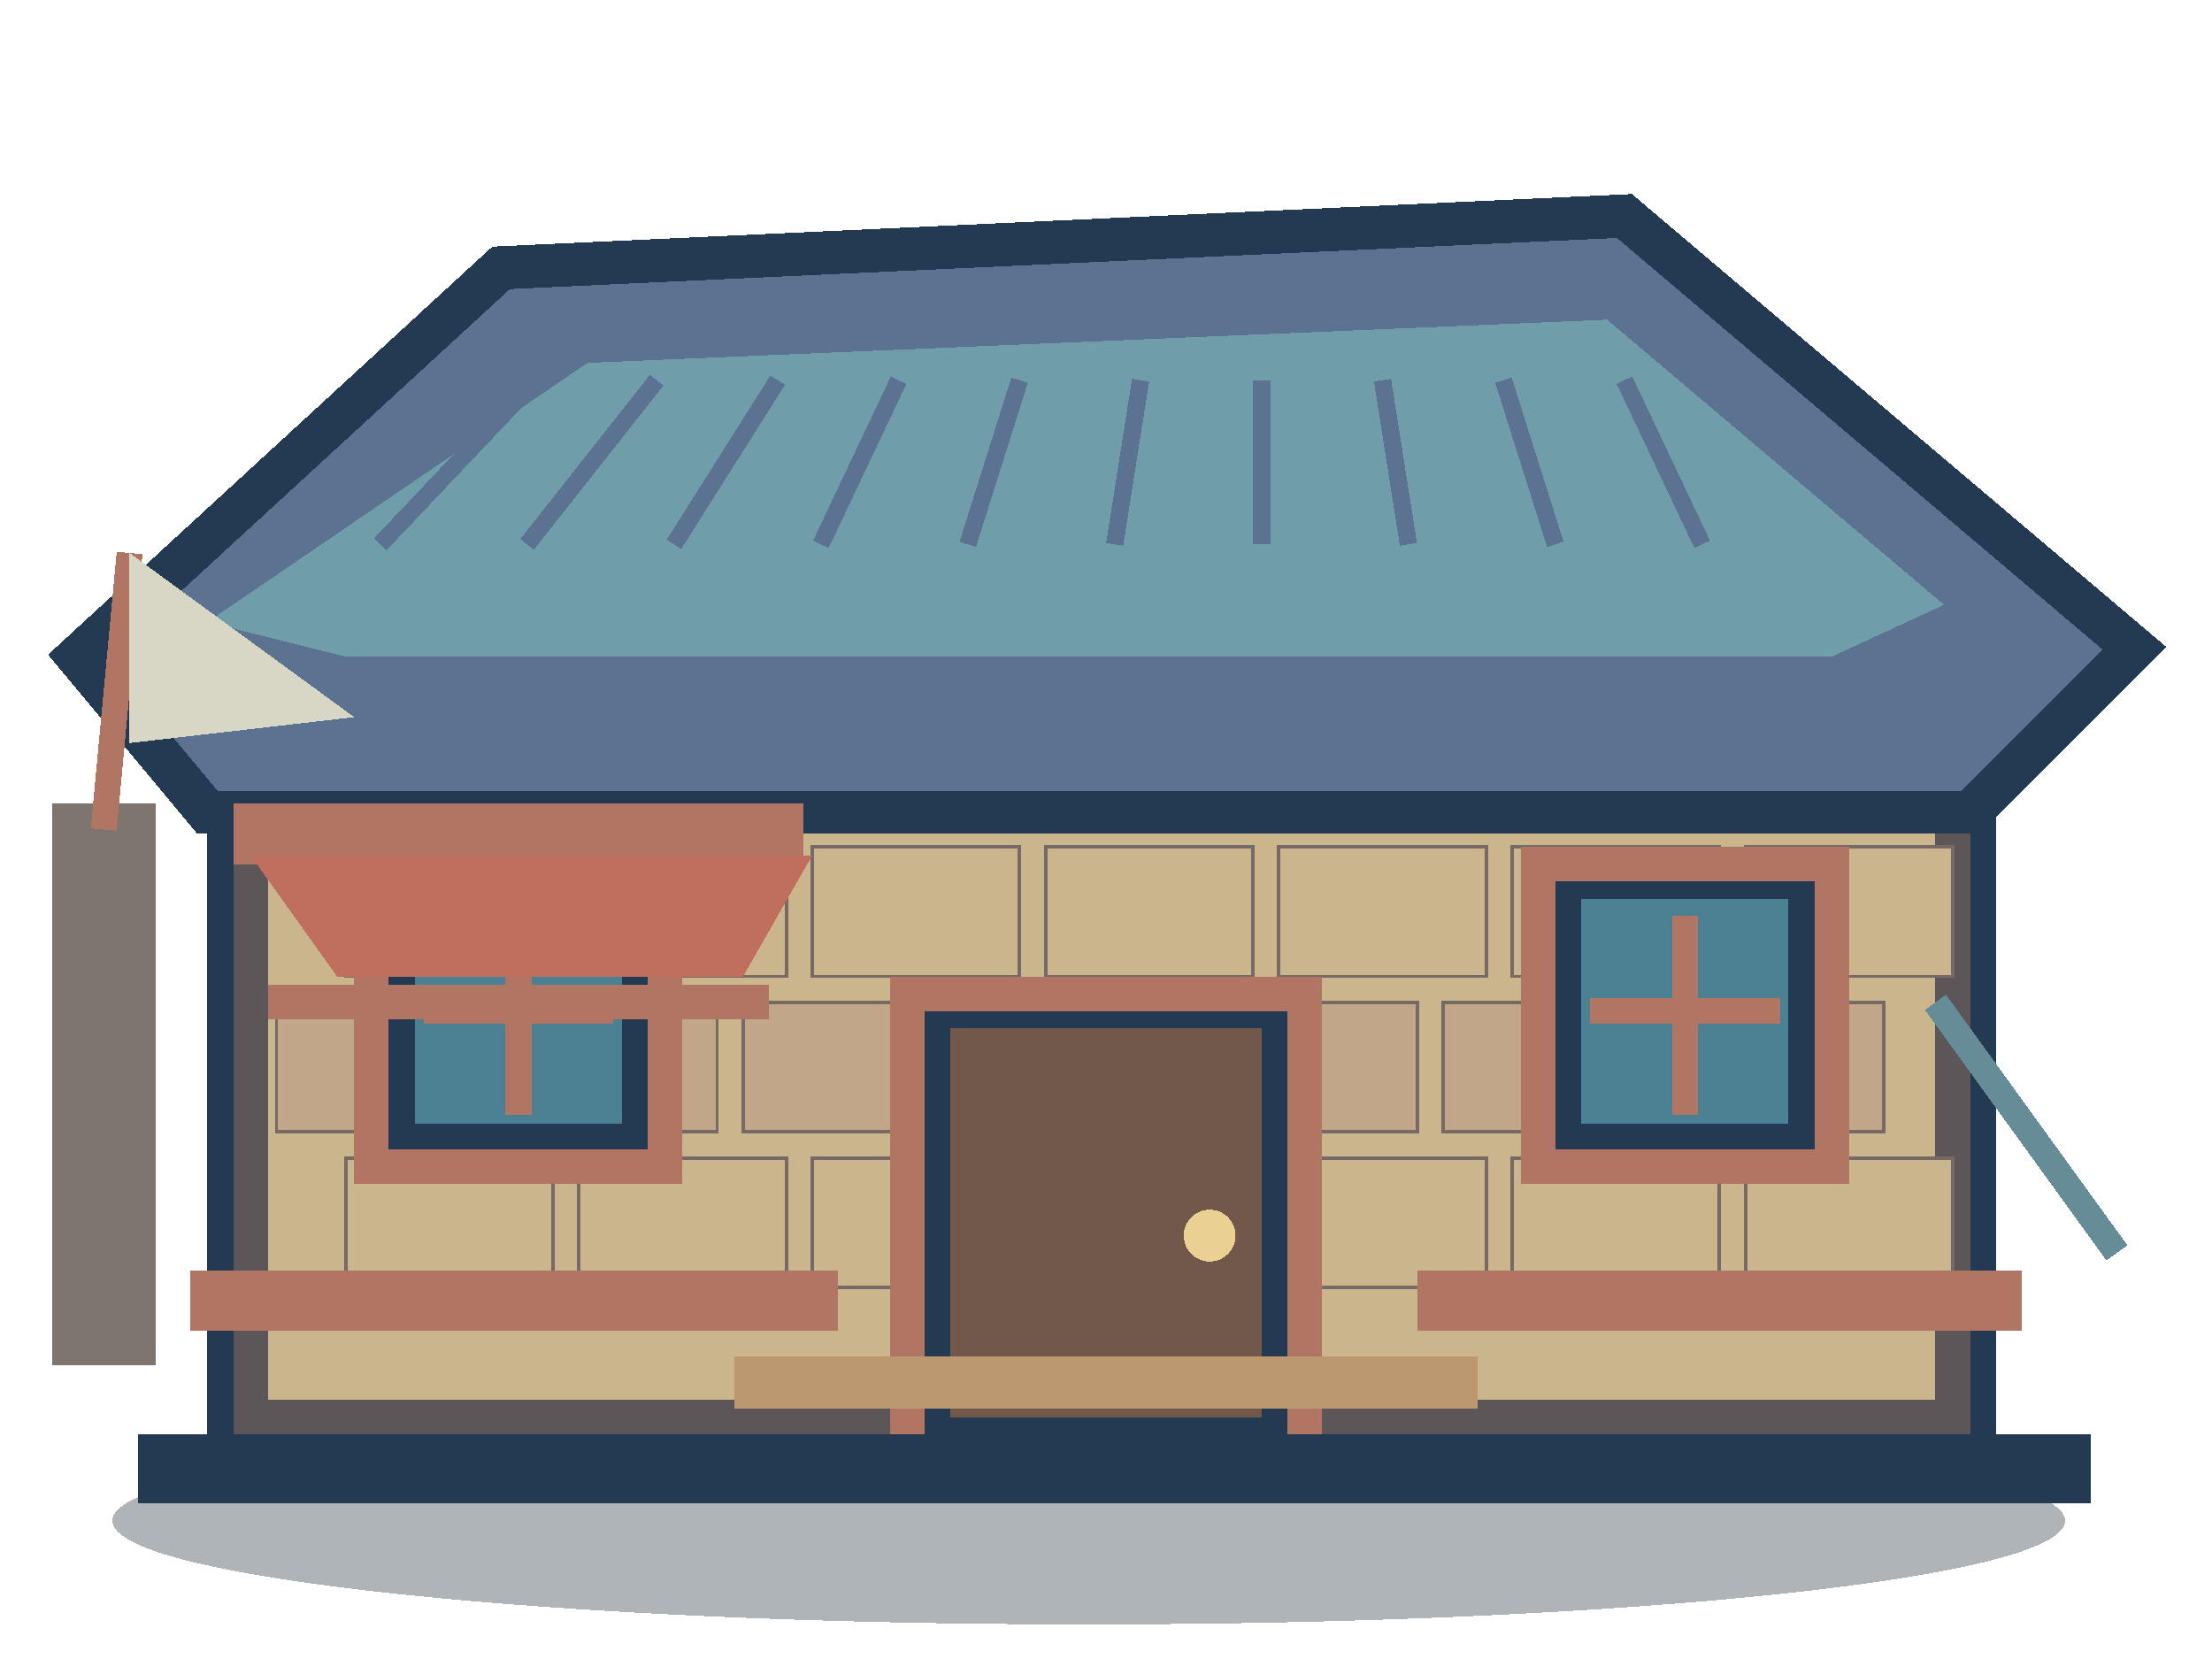
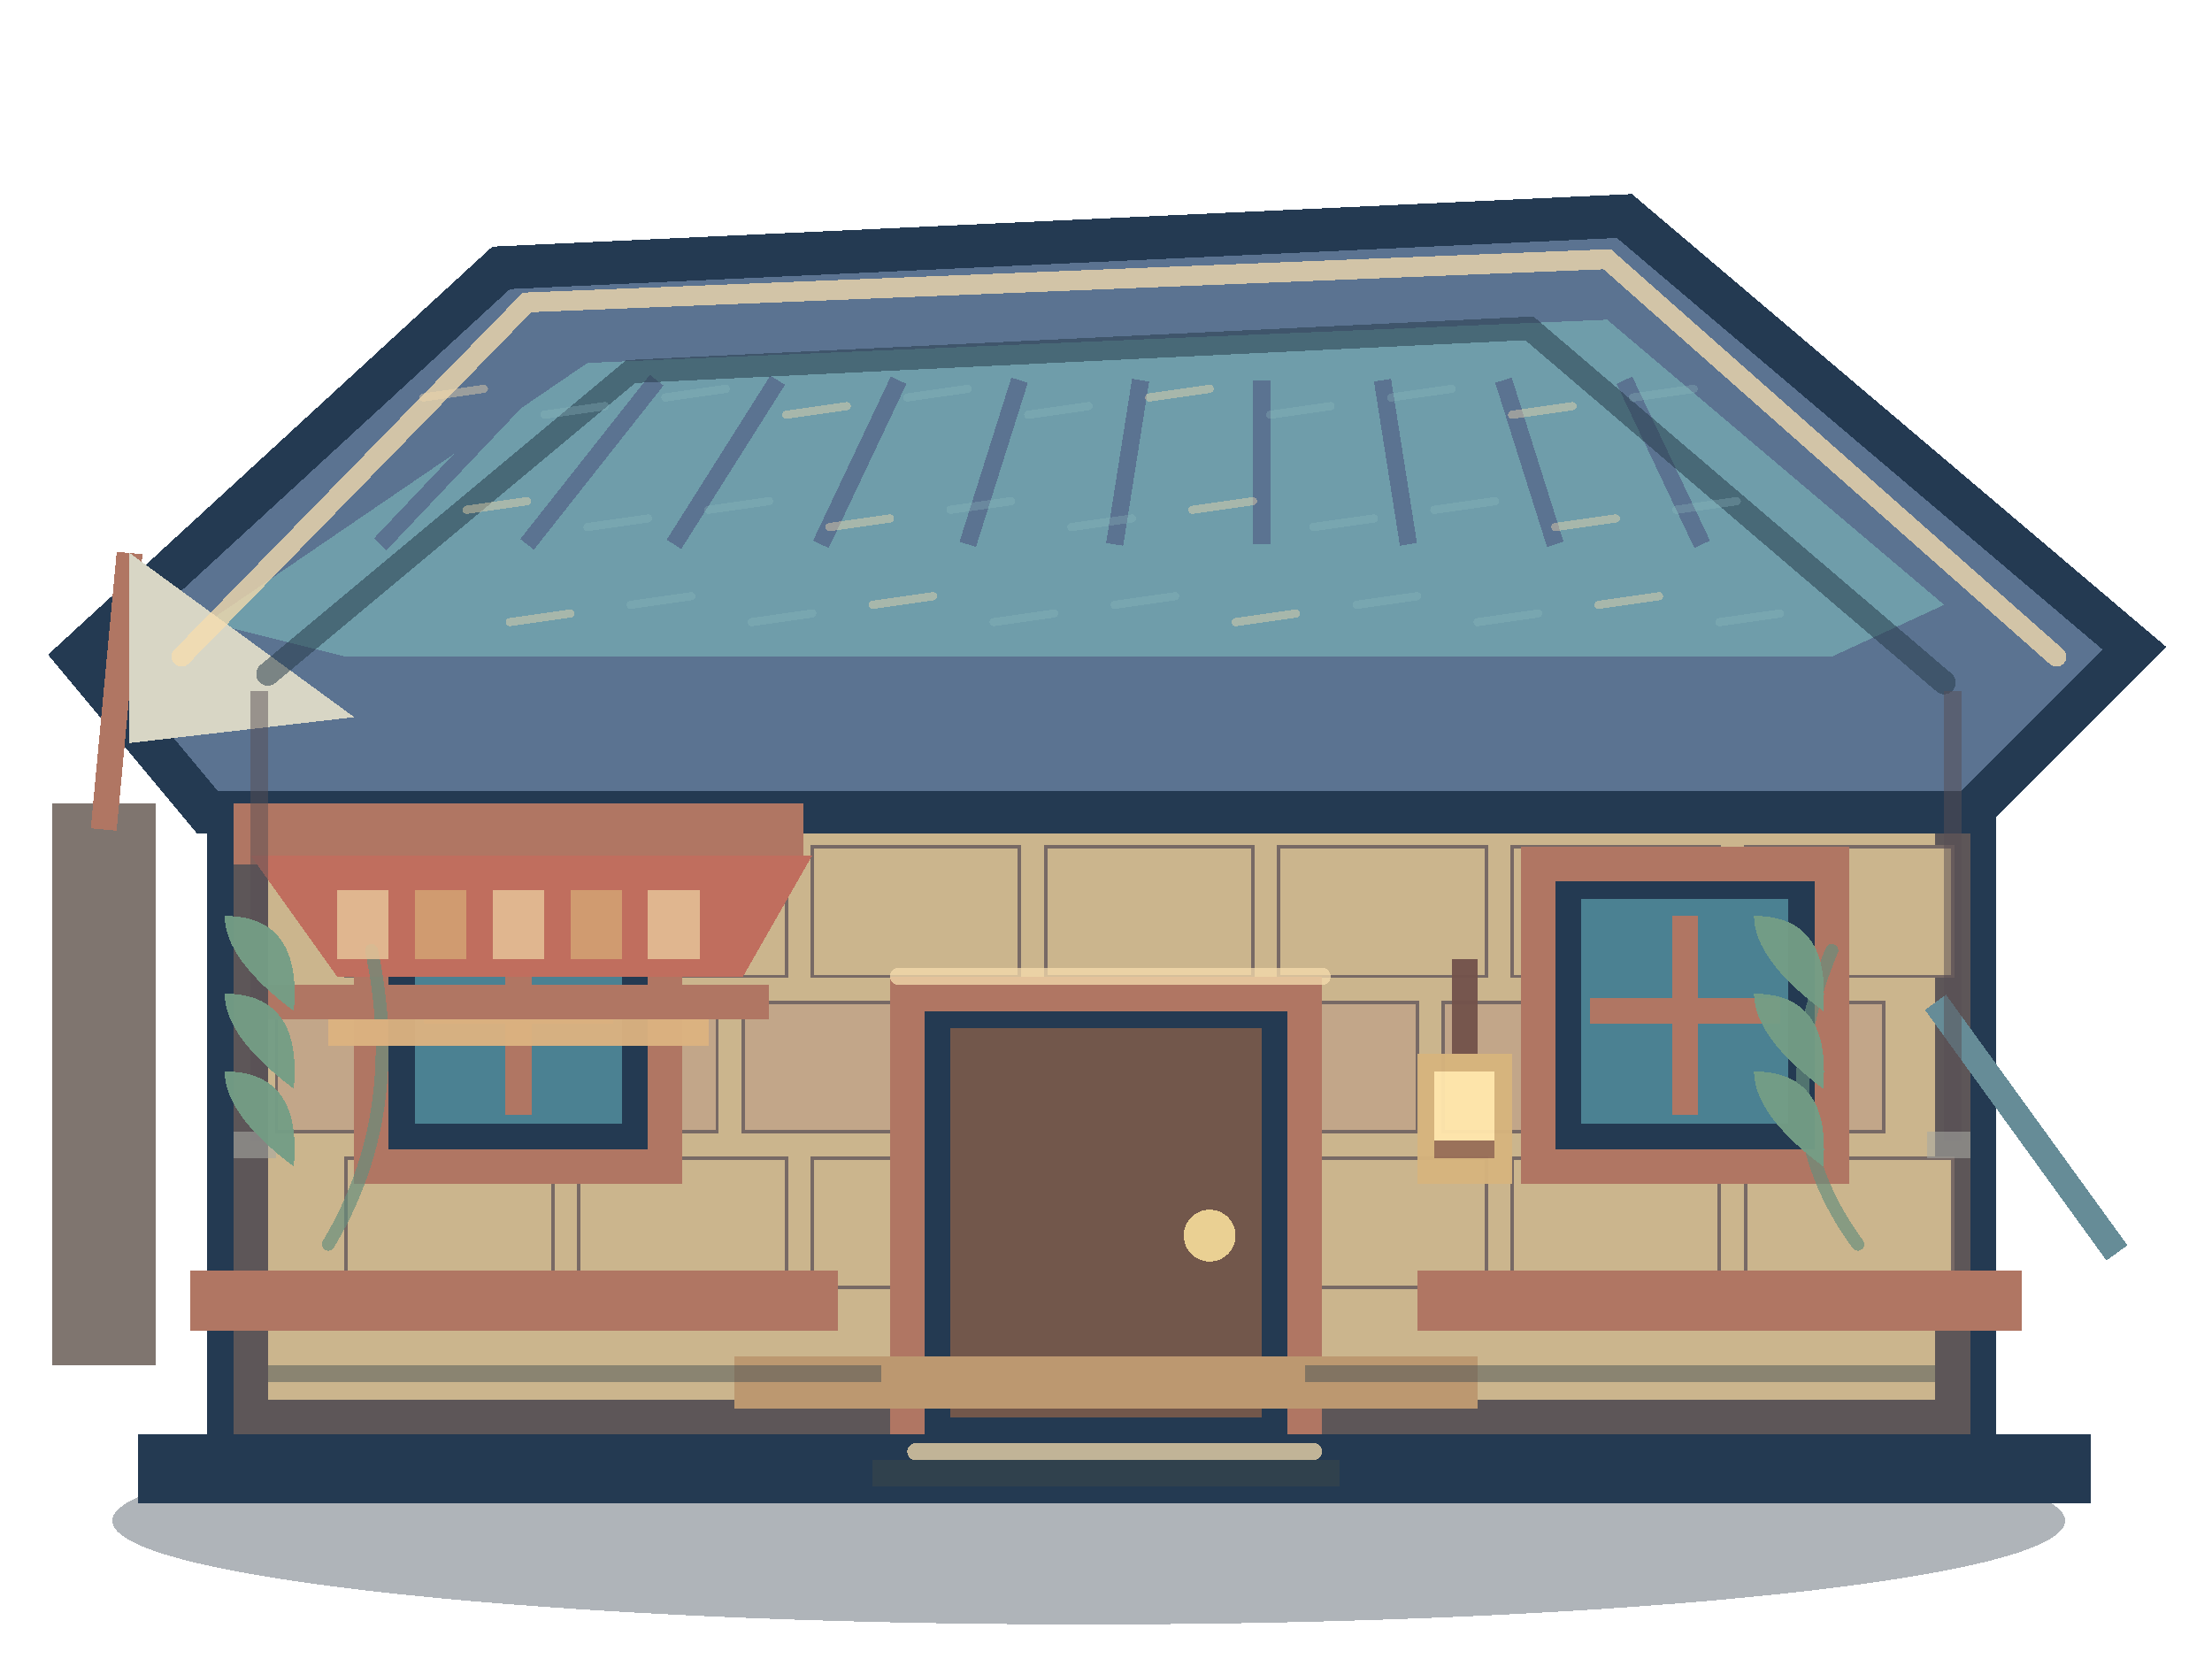
<svg xmlns="http://www.w3.org/2000/svg" width="256" height="192" viewBox="0 0 256 192">
  <defs />
  <g shape-rendering="crispEdges">
    <ellipse cx="126" cy="176" rx="113" ry="12" fill="#152433" opacity=".34" />
    <rect x="24" y="77" width="207" height="90" fill="#243a52" />
    <rect x="29" y="73" width="197" height="91" fill="#cbb58d" stroke="#5d5658" stroke-width="4" />
    <rect x="32" y="80" width="24" height="15" fill="#c2a689" stroke="#776965" stroke-width="0.4" />
    <rect x="59" y="80" width="24" height="15" fill="#c2a689" stroke="#776965" stroke-width="0.4" />
    <rect x="86" y="80" width="24" height="15" fill="#c2a689" stroke="#776965" stroke-width="0.4" />
    <rect x="113" y="80" width="24" height="15" fill="#c2a689" stroke="#776965" stroke-width="0.4" />
    <rect x="140" y="80" width="24" height="15" fill="#c2a689" stroke="#776965" stroke-width="0.4" />
    <rect x="167" y="80" width="24" height="15" fill="#c2a689" stroke="#776965" stroke-width="0.4" />
    <rect x="194" y="80" width="24" height="15" fill="#c2a689" stroke="#776965" stroke-width="0.4" />
    <rect x="40" y="98" width="24" height="15" fill="#cbb58d" stroke="#776965" stroke-width="0.4" />
    <rect x="67" y="98" width="24" height="15" fill="#cbb58d" stroke="#776965" stroke-width="0.4" />
    <rect x="94" y="98" width="24" height="15" fill="#cbb58d" stroke="#776965" stroke-width="0.4" />
    <rect x="121" y="98" width="24" height="15" fill="#cbb58d" stroke="#776965" stroke-width="0.4" />
    <rect x="148" y="98" width="24" height="15" fill="#cbb58d" stroke="#776965" stroke-width="0.4" />
    <rect x="175" y="98" width="24" height="15" fill="#cbb58d" stroke="#776965" stroke-width="0.4" />
    <rect x="202" y="98" width="24" height="15" fill="#cbb58d" stroke="#776965" stroke-width="0.4" />
    <rect x="32" y="116" width="24" height="15" fill="#c2a689" stroke="#776965" stroke-width="0.4" />
    <rect x="59" y="116" width="24" height="15" fill="#c2a689" stroke="#776965" stroke-width="0.4" />
    <rect x="86" y="116" width="24" height="15" fill="#c2a689" stroke="#776965" stroke-width="0.4" />
    <rect x="113" y="116" width="24" height="15" fill="#c2a689" stroke="#776965" stroke-width="0.4" />
    <rect x="140" y="116" width="24" height="15" fill="#c2a689" stroke="#776965" stroke-width="0.4" />
    <rect x="167" y="116" width="24" height="15" fill="#c2a689" stroke="#776965" stroke-width="0.4" />
    <rect x="194" y="116" width="24" height="15" fill="#c2a689" stroke="#776965" stroke-width="0.4" />
    <rect x="40" y="134" width="24" height="15" fill="#cbb58d" stroke="#776965" stroke-width="0.4" />
    <rect x="67" y="134" width="24" height="15" fill="#cbb58d" stroke="#776965" stroke-width="0.4" />
    <rect x="94" y="134" width="24" height="15" fill="#cbb58d" stroke="#776965" stroke-width="0.4" />
    <rect x="121" y="134" width="24" height="15" fill="#cbb58d" stroke="#776965" stroke-width="0.4" />
    <rect x="148" y="134" width="24" height="15" fill="#cbb58d" stroke="#776965" stroke-width="0.4" />
    <rect x="175" y="134" width="24" height="15" fill="#cbb58d" stroke="#776965" stroke-width="0.4" />
    <rect x="202" y="134" width="24" height="15" fill="#cbb58d" stroke="#776965" stroke-width="0.4" />
    <path d="M9 76L58 31L188 25L247 75L228 94H24Z" fill="#5b7391" stroke="#243a52" stroke-width="5" />
    <path d="M24 72L68 42L186 37L225 70L212 76H40Z" fill="#6f9daa" />
    <path d="M44 63L62 44" fill="none" stroke="#5b7391" stroke-width="2" />
    <path d="M61 63L76 44" fill="none" stroke="#5b7391" stroke-width="2" />
    <path d="M78 63L90 44" fill="none" stroke="#5b7391" stroke-width="2" />
    <path d="M95 63L104 44" fill="none" stroke="#5b7391" stroke-width="2" />
    <path d="M112 63L118 44" fill="none" stroke="#5b7391" stroke-width="2" />
    <path d="M129 63L132 44" fill="none" stroke="#5b7391" stroke-width="2" />
    <path d="M146 63L146 44" fill="none" stroke="#5b7391" stroke-width="2" />
    <path d="M163 63L160 44" fill="none" stroke="#5b7391" stroke-width="2" />
    <path d="M180 63L174 44" fill="none" stroke="#5b7391" stroke-width="2" />
    <path d="M197 63L188 44" fill="none" stroke="#5b7391" stroke-width="2" />
    <rect x="105" y="115" width="46" height="53" fill="#243a52" stroke="#b07663" stroke-width="4" />
    <rect x="110" y="119" width="36" height="45" fill="#72574b" />
    <circle cx="140" cy="143" r="3" fill="#ead093" />
    <rect x="43" y="100" width="34" height="35" fill="#243a52" stroke="#b07663" stroke-width="4" />
    <rect x="48" y="104" width="24" height="26" fill="#4b8192" />
    <path d="M60 106L60 129" fill="none" stroke="#b07663" stroke-width="3" />
    <path d="M49 117L71 117" fill="none" stroke="#b07663" stroke-width="3" />
    <rect x="178" y="100" width="34" height="35" fill="#243a52" stroke="#b07663" stroke-width="4" />
    <rect x="183" y="104" width="24" height="26" fill="#4b8192" />
    <path d="M195 106L195 129" fill="none" stroke="#b07663" stroke-width="3" />
    <path d="M184 117L206 117" fill="none" stroke="#b07663" stroke-width="3" />
    <rect x="22" y="147" width="75" height="7" fill="#b07663" />
    <rect x="164" y="147" width="70" height="7" fill="#b07663" />
    <rect x="16" y="166" width="226" height="8" fill="#243a52" />
    <rect x="27" y="93" width="66" height="7" fill="#b07663" />
    <path d="M29 99L94 99L86 113L39 113Z" fill="#c06e5e" />
    <rect x="31" y="114" width="58" height="4" fill="#b07663" />
    <rect x="6" y="93" width="12" height="65" fill="#7f756f" />
    <path d="M12 96L15 64" fill="none" stroke="#b07663" stroke-width="3" />
    <path d="M15 64L41 83L15 86Z" fill="#d8d6c5" />
    <path d="M224 116L245 145" fill="none" stroke="#668c97" stroke-width="3" />
    <rect x="85" y="157" width="86" height="6" fill="#bc9870" />
+     <g id="deep-pass" opacity=".96">
+       <path d="M21 76L61 35L186 30L238 76" fill="none" stroke="#f6dcad" stroke-width="2.3" opacity="0.8" stroke-linecap="round" />
+       <path d="M31 78L73 43L177 38L225 79" fill="none" stroke="#263a4b" stroke-width="2.7" opacity="0.55" stroke-linecap="round" />
+       <path d="M49 46l7 -1" fill="none" stroke="#f6dcad" stroke-width="0.95" opacity="0.43" stroke-linecap="round" />
+       <path d="M63 48l7 -1" fill="none" stroke="#90bbc0" stroke-width="0.95" opacity="0.3" stroke-linecap="round" />
+       <path d="M77 46l7 -1" fill="none" stroke="#90bbc0" stroke-width="0.95" opacity="0.3" stroke-linecap="round" />
+       <path d="M91 48l7 -1" fill="none" stroke="#f6dcad" stroke-width="0.95" opacity="0.43" stroke-linecap="round" />
+       <path d="M105 46l7 -1" fill="none" stroke="#90bbc0" stroke-width="0.95" opacity="0.3" stroke-linecap="round" />
+       <path d="M119 48l7 -1" fill="none" stroke="#90bbc0" stroke-width="0.95" opacity="0.3" stroke-linecap="round" />
+       <path d="M133 46l7 -1" fill="none" stroke="#f6dcad" stroke-width="0.95" opacity="0.43" stroke-linecap="round" />
+       <path d="M147 48l7 -1" fill="none" stroke="#90bbc0" stroke-width="0.95" opacity="0.3" stroke-linecap="round" />
+       <path d="M161 46l7 -1" fill="none" stroke="#90bbc0" stroke-width="0.95" opacity="0.3" stroke-linecap="round" />
+       <path d="M175 48l7 -1" fill="none" stroke="#f6dcad" stroke-width="0.95" opacity="0.43" stroke-linecap="round" />
+       <path d="M189 46l7 -1" fill="none" stroke="#90bbc0" stroke-width="0.95" opacity="0.3" stroke-linecap="round" />
+       <path d="M54 59l7 -1" fill="none" stroke="#f6dcad" stroke-width="0.95" opacity="0.43" stroke-linecap="round" />
+       <path d="M68 61l7 -1" fill="none" stroke="#90bbc0" stroke-width="0.95" opacity="0.3" stroke-linecap="round" />
+       <path d="M82 59l7 -1" fill="none" stroke="#90bbc0" stroke-width="0.95" opacity="0.3" stroke-linecap="round" />
+       <path d="M96 61l7 -1" fill="none" stroke="#f6dcad" stroke-width="0.95" opacity="0.43" stroke-linecap="round" />
+       <path d="M110 59l7 -1" fill="none" stroke="#90bbc0" stroke-width="0.95" opacity="0.3" stroke-linecap="round" />
+       <path d="M124 61l7 -1" fill="none" stroke="#90bbc0" stroke-width="0.95" opacity="0.3" stroke-linecap="round" />
+       <path d="M138 59l7 -1" fill="none" stroke="#f6dcad" stroke-width="0.95" opacity="0.43" stroke-linecap="round" />
+       <path d="M152 61l7 -1" fill="none" stroke="#90bbc0" stroke-width="0.95" opacity="0.3" stroke-linecap="round" />
+       <path d="M166 59l7 -1" fill="none" stroke="#90bbc0" stroke-width="0.95" opacity="0.3" stroke-linecap="round" />
+       <path d="M180 61l7 -1" fill="none" stroke="#f6dcad" stroke-width="0.95" opacity="0.43" stroke-linecap="round" />
+       <path d="M194 59l7 -1" fill="none" stroke="#90bbc0" stroke-width="0.95" opacity="0.3" stroke-linecap="round" />
+       <path d="M59 72l7 -1" fill="none" stroke="#f6dcad" stroke-width="0.95" opacity="0.43" stroke-linecap="round" />
+       <path d="M73 70l7 -1" fill="none" stroke="#90bbc0" stroke-width="0.95" opacity="0.3" stroke-linecap="round" />
+       <path d="M87 72l7 -1" fill="none" stroke="#90bbc0" stroke-width="0.95" opacity="0.3" stroke-linecap="round" />
+       <path d="M101 70l7 -1" fill="none" stroke="#f6dcad" stroke-width="0.95" opacity="0.43" stroke-linecap="round" />
+       <path d="M115 72l7 -1" fill="none" stroke="#90bbc0" stroke-width="0.95" opacity="0.3" stroke-linecap="round" />
+       <path d="M129 70l7 -1" fill="none" stroke="#90bbc0" stroke-width="0.95" opacity="0.3" stroke-linecap="round" />
+       <path d="M143 72l7 -1" fill="none" stroke="#f6dcad" stroke-width="0.95" opacity="0.43" stroke-linecap="round" />
+       <path d="M157 70l7 -1" fill="none" stroke="#90bbc0" stroke-width="0.95" opacity="0.3" stroke-linecap="round" />
+       <path d="M171 72l7 -1" fill="none" stroke="#90bbc0" stroke-width="0.95" opacity="0.3" stroke-linecap="round" />
+       <path d="M185 70l7 -1" fill="none" stroke="#f6dcad" stroke-width="0.95" opacity="0.43" stroke-linecap="round" />
+       <path d="M199 72l7 -1" fill="none" stroke="#90bbc0" stroke-width="0.95" opacity="0.3" stroke-linecap="round" />
+       <rect x="31" y="158" width="71" height="2" fill="#3d4a4f" opacity="0.48" />
+       <rect x="151" y="158" width="73" height="2" fill="#3d4a4f" opacity="0.48" />
+       <path d="M104 113H153M106 168H152" fill="none" stroke="#f6dcad" stroke-width="2" opacity="0.78" stroke-linecap="round" />
+       <rect x="101" y="169" width="54" height="3" fill="#35444b" opacity="0.8" />
+       <rect x="29" y="80" width="2" height="52" fill="#594e54" opacity="0.52" />
+       <rect x="27" y="131" width="5" height="3" fill="#a6a9a2" opacity="0.6" />
+       <rect x="225" y="80" width="2" height="52" fill="#594e54" opacity="0.52" />
+       <rect x="223" y="131" width="5" height="3" fill="#a6a9a2" opacity="0.6" />
+       <path d="M38 144Q47 129 43 110" fill="none" stroke="#678e7c" stroke-width="1.5" opacity="0.7" stroke-linecap="round" />
+       <path d="M34 117q-8 -6 -8 -11q9 0 8 11" fill="#749d85" />
+       <path d="M34 126q-8 -6 -8 -11q9 0 8 11" fill="#749d85" />
+       <path d="M34 135q-8 -6 -8 -11q9 0 8 11" fill="#749d85" />
+       <path d="M215 144Q204 129 212 110" fill="none" stroke="#678e7c" stroke-width="1.5" opacity="0.7" stroke-linecap="round" />
+       <path d="M211 117q-8 -6 -8 -11q9 0 8 11" fill="#749d85" />
+       <path d="M211 126q-8 -6 -8 -11q9 0 8 11" fill="#749d85" />
+       <path d="M211 135q-8 -6 -8 -11q9 0 8 11" fill="#749d85" />
+       <rect x="38" y="118" width="44" height="3" fill="#dcb280" opacity="1" />
+       <rect x="39" y="103" width="6" height="8" fill="#e7c79a" opacity="0.85" />
+       <rect x="48" y="103" width="6" height="8" fill="#d3a574" opacity="0.85" />
+       <rect x="57" y="103" width="6" height="8" fill="#e7c79a" opacity="0.85" />
+       <rect x="66" y="103" width="6" height="8" fill="#d3a574" opacity="0.85" />
+       <rect x="75" y="103" width="6" height="8" fill="#e7c79a" opacity="0.85" />
+       <rect x="168" y="111" width="3" height="14" fill="#73524b" opacity="1" />
+       <rect x="164" y="122" width="11" height="15" fill="#d6b47d" opacity="1" />
+       <rect x="166" y="124" width="7" height="9" fill="#ffe6ac" opacity="1" />
+       <rect x="166" y="132" width="7" height="2" fill="#986e57" opacity="1" />
+     </g>
  </g>
</svg>
